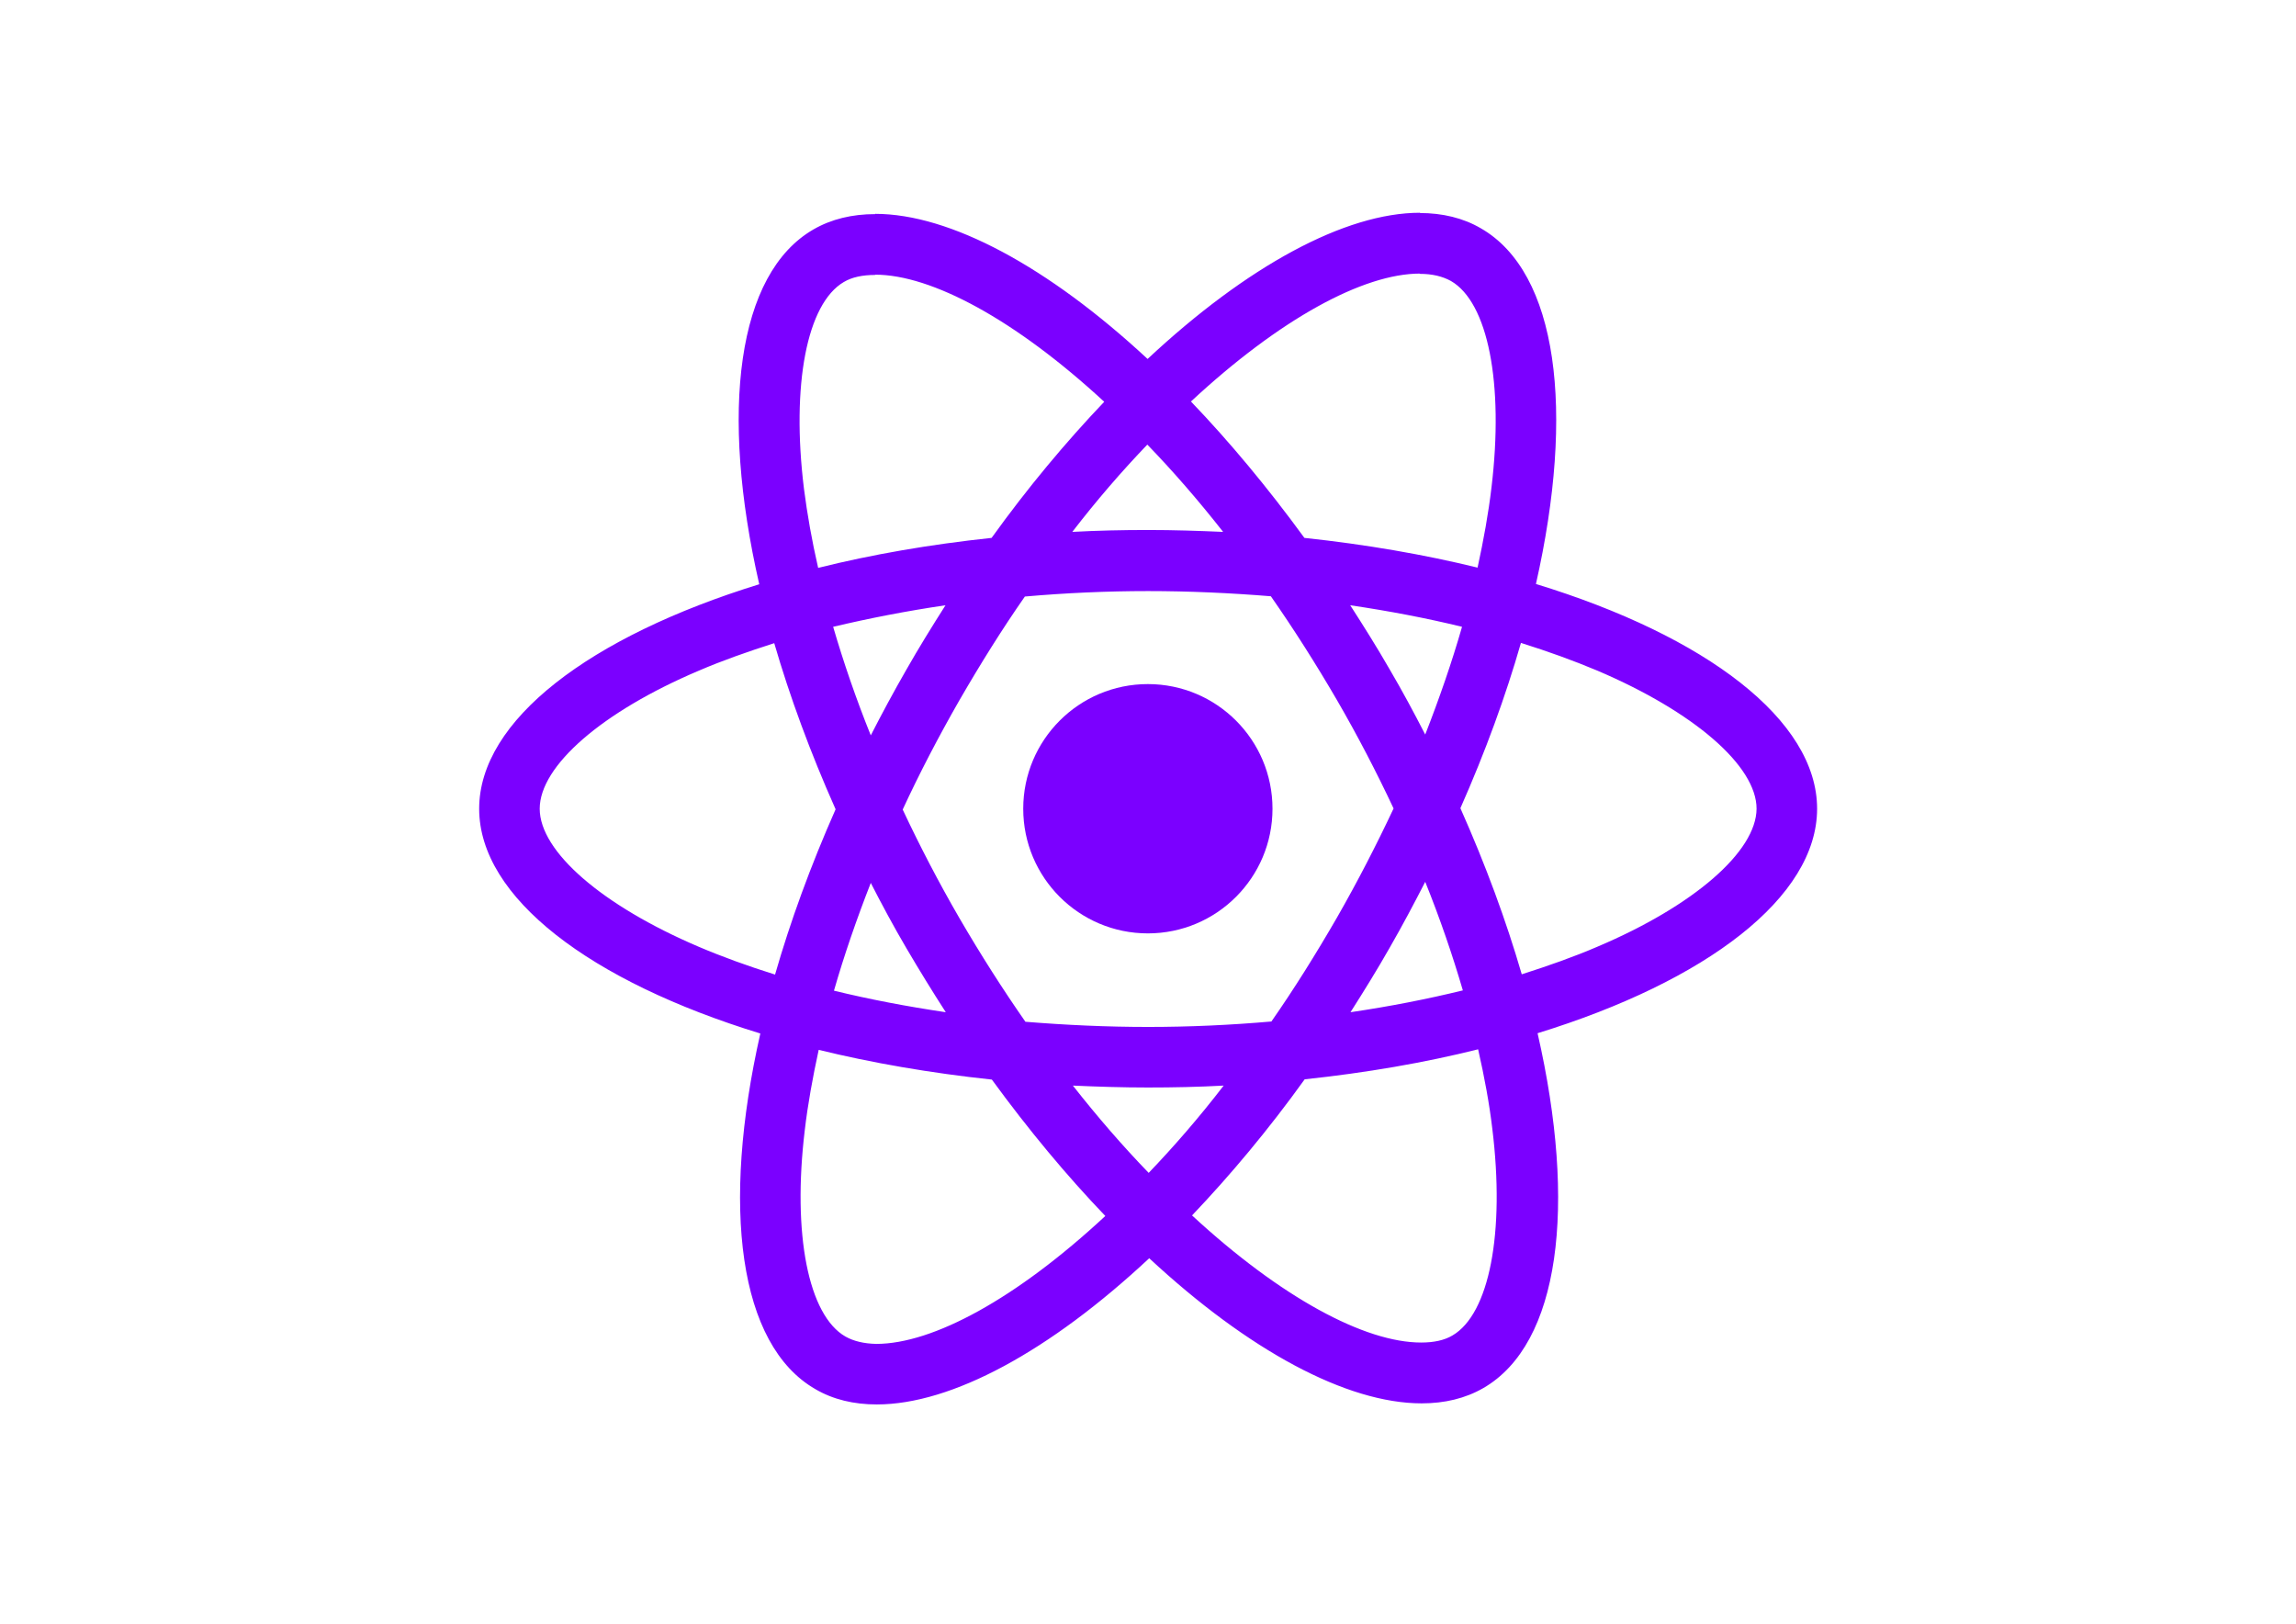
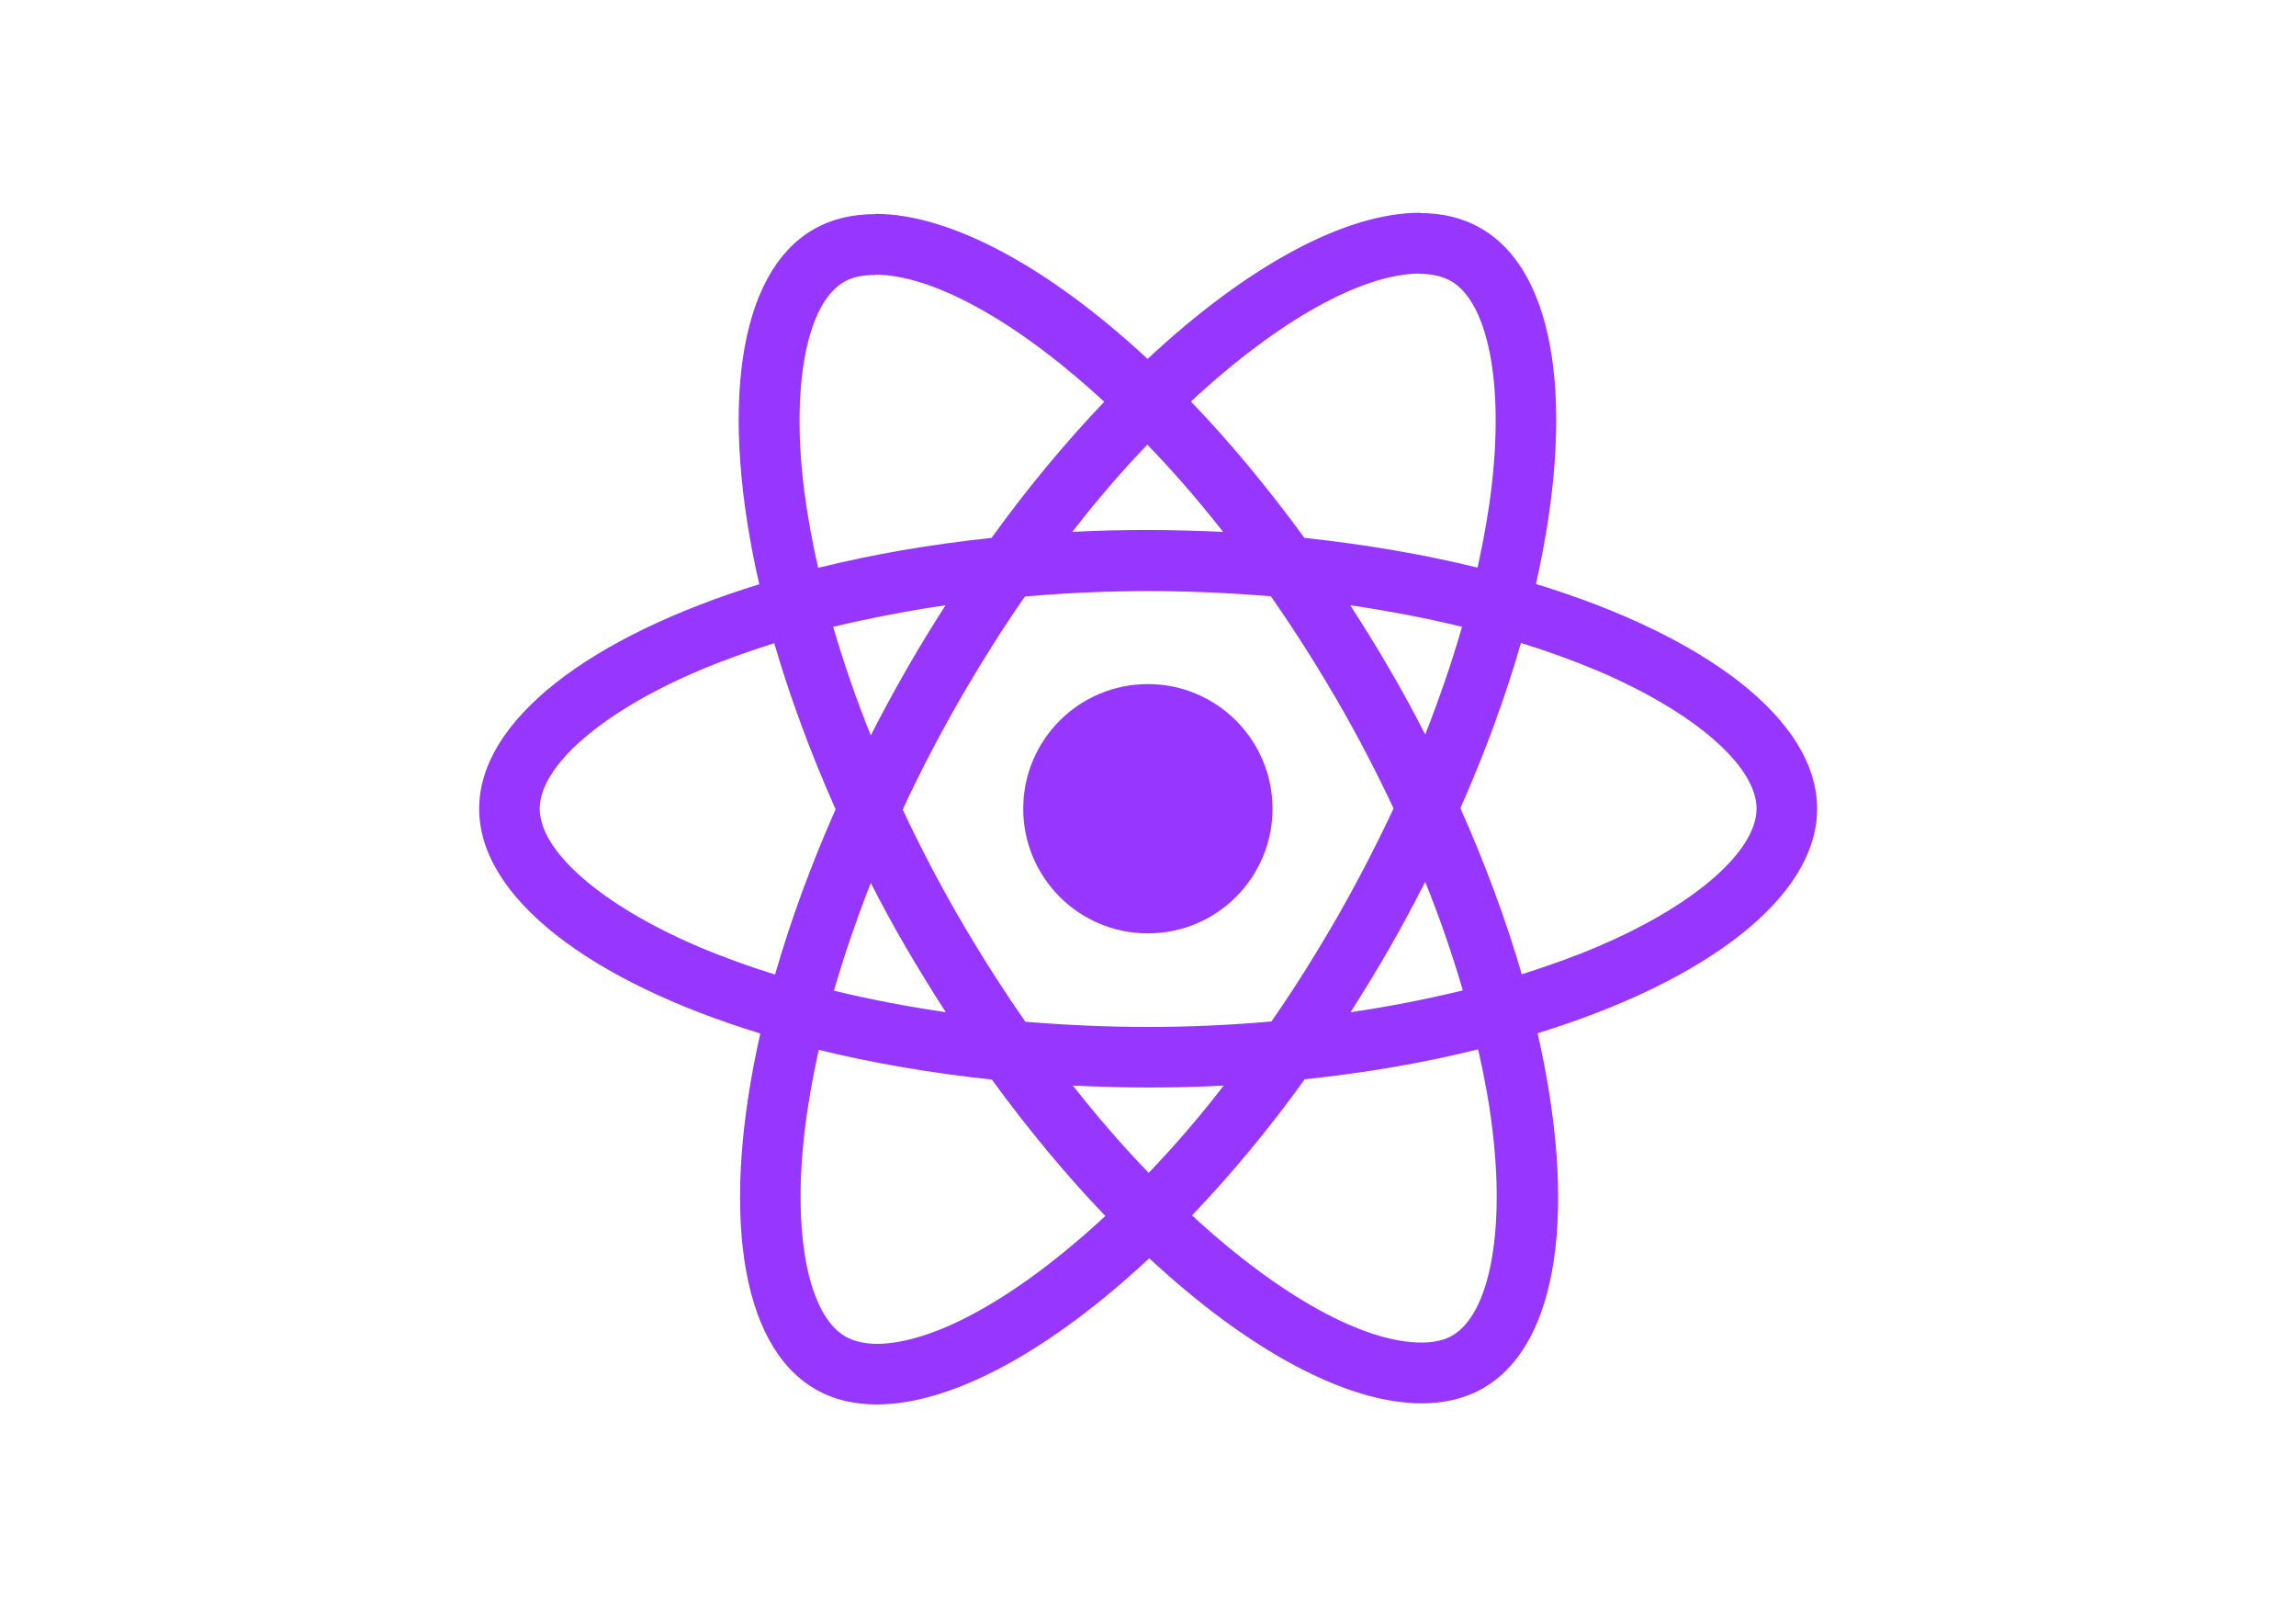
<svg xmlns="http://www.w3.org/2000/svg" viewBox="0 0 841.9 595.3">
-   <g fill="#7b00ff">
+   <g fill="#9736ff">
    <path d="M666.3 296.5c0-32.5-40.7-63.3-103.1-82.4 14.4-63.6 8-114.2-20.2-130.4-6.5-3.8-14.1-5.6-22.4-5.6v22.3c4.6 0 8.3.9 11.4 2.6 13.6 7.8 19.5 37.5 14.9 75.7-1.1 9.4-2.9 19.3-5.1 29.4-19.6-4.8-41-8.5-63.5-10.9-13.5-18.5-27.5-35.3-41.6-50 32.6-30.3 63.2-46.9 84-46.9V78c-27.5 0-63.5 19.6-99.9 53.6-36.4-33.8-72.4-53.2-99.9-53.2v22.3c20.7 0 51.4 16.5 84 46.6-14 14.7-28 31.4-41.3 49.9-22.6 2.4-44 6.1-63.6 11-2.3-10-4-19.7-5.2-29-4.7-38.2 1.1-67.9 14.6-75.8 3-1.8 6.9-2.6 11.5-2.6V78.5c-8.4 0-16 1.8-22.6 5.6-28.1 16.2-34.4 66.7-19.9 130.1-62.2 19.2-102.7 49.9-102.7 82.3 0 32.5 40.7 63.3 103.1 82.4-14.4 63.6-8 114.2 20.2 130.4 6.5 3.8 14.1 5.6 22.5 5.6 27.5 0 63.5-19.6 99.9-53.6 36.4 33.8 72.4 53.2 99.9 53.2 8.4 0 16-1.8 22.6-5.6 28.1-16.2 34.4-66.7 19.9-130.1 62-19.1 102.5-49.9 102.5-82.3zm-130.2-66.7c-3.7 12.9-8.3 26.2-13.5 39.5-4.1-8-8.4-16-13.1-24-4.6-8-9.5-15.8-14.4-23.4 14.2 2.1 27.9 4.7 41 7.9zm-45.8 106.5c-7.8 13.5-15.8 26.3-24.1 38.2-14.9 1.3-30 2-45.2 2-15.1 0-30.2-.7-45-1.9-8.3-11.9-16.4-24.6-24.2-38-7.6-13.1-14.5-26.4-20.8-39.8 6.2-13.4 13.2-26.8 20.7-39.9 7.8-13.5 15.8-26.3 24.1-38.2 14.9-1.3 30-2 45.2-2 15.1 0 30.2.7 45 1.9 8.3 11.9 16.4 24.6 24.2 38 7.6 13.1 14.5 26.4 20.8 39.8-6.3 13.4-13.2 26.8-20.7 39.9zm32.3-13c5.4 13.4 10 26.8 13.8 39.8-13.1 3.2-26.9 5.9-41.2 8 4.9-7.7 9.8-15.6 14.4-23.7 4.6-8 8.9-16.1 13-24.1zM421.2 430c-9.3-9.6-18.6-20.3-27.8-32 9 .4 18.2.7 27.5.7 9.4 0 18.7-.2 27.8-.7-9 11.7-18.3 22.4-27.5 32zm-74.4-58.9c-14.2-2.1-27.9-4.7-41-7.9 3.7-12.9 8.3-26.2 13.5-39.5 4.1 8 8.4 16 13.1 24 4.7 8 9.5 15.8 14.4 23.4zM420.7 163c9.3 9.6 18.6 20.3 27.8 32-9-.4-18.2-.7-27.5-.7-9.4 0-18.7.2-27.8.7 9-11.7 18.3-22.4 27.5-32zm-74 58.9c-4.9 7.7-9.8 15.6-14.4 23.7-4.6 8-8.9 16-13 24-5.4-13.4-10-26.8-13.8-39.8 13.1-3.1 26.9-5.8 41.2-7.9zm-90.5 125.2c-35.4-15.1-58.3-34.9-58.3-50.6 0-15.7 22.9-35.6 58.3-50.6 8.6-3.7 18-7 27.7-10.1 5.7 19.6 13.2 40 22.5 60.9-9.2 20.8-16.6 41.1-22.2 60.6-9.9-3.1-19.3-6.5-28-10.2zM310 490c-13.6-7.8-19.5-37.5-14.9-75.7 1.1-9.4 2.9-19.3 5.1-29.4 19.6 4.8 41 8.5 63.5 10.9 13.5 18.5 27.5 35.3 41.6 50-32.6 30.3-63.2 46.9-84 46.9-4.5-.1-8.3-1-11.3-2.7zm237.2-76.2c4.7 38.2-1.1 67.9-14.6 75.8-3 1.8-6.9 2.6-11.5 2.6-20.7 0-51.4-16.5-84-46.6 14-14.7 28-31.4 41.3-49.9 22.6-2.4 44-6.1 63.6-11 2.3 10.1 4.1 19.8 5.2 29.1zm38.5-66.7c-8.6 3.7-18 7-27.7 10.1-5.7-19.6-13.2-40-22.5-60.9 9.2-20.8 16.6-41.1 22.2-60.6 9.9 3.1 19.3 6.5 28.1 10.2 35.4 15.1 58.3 34.9 58.3 50.6-.1 15.7-23 35.6-58.4 50.6zM320.8 78.4z" />
    <circle cx="420.9" cy="296.5" r="45.7" />
    <path d="M520.5 78.1z" />
  </g>
</svg>
